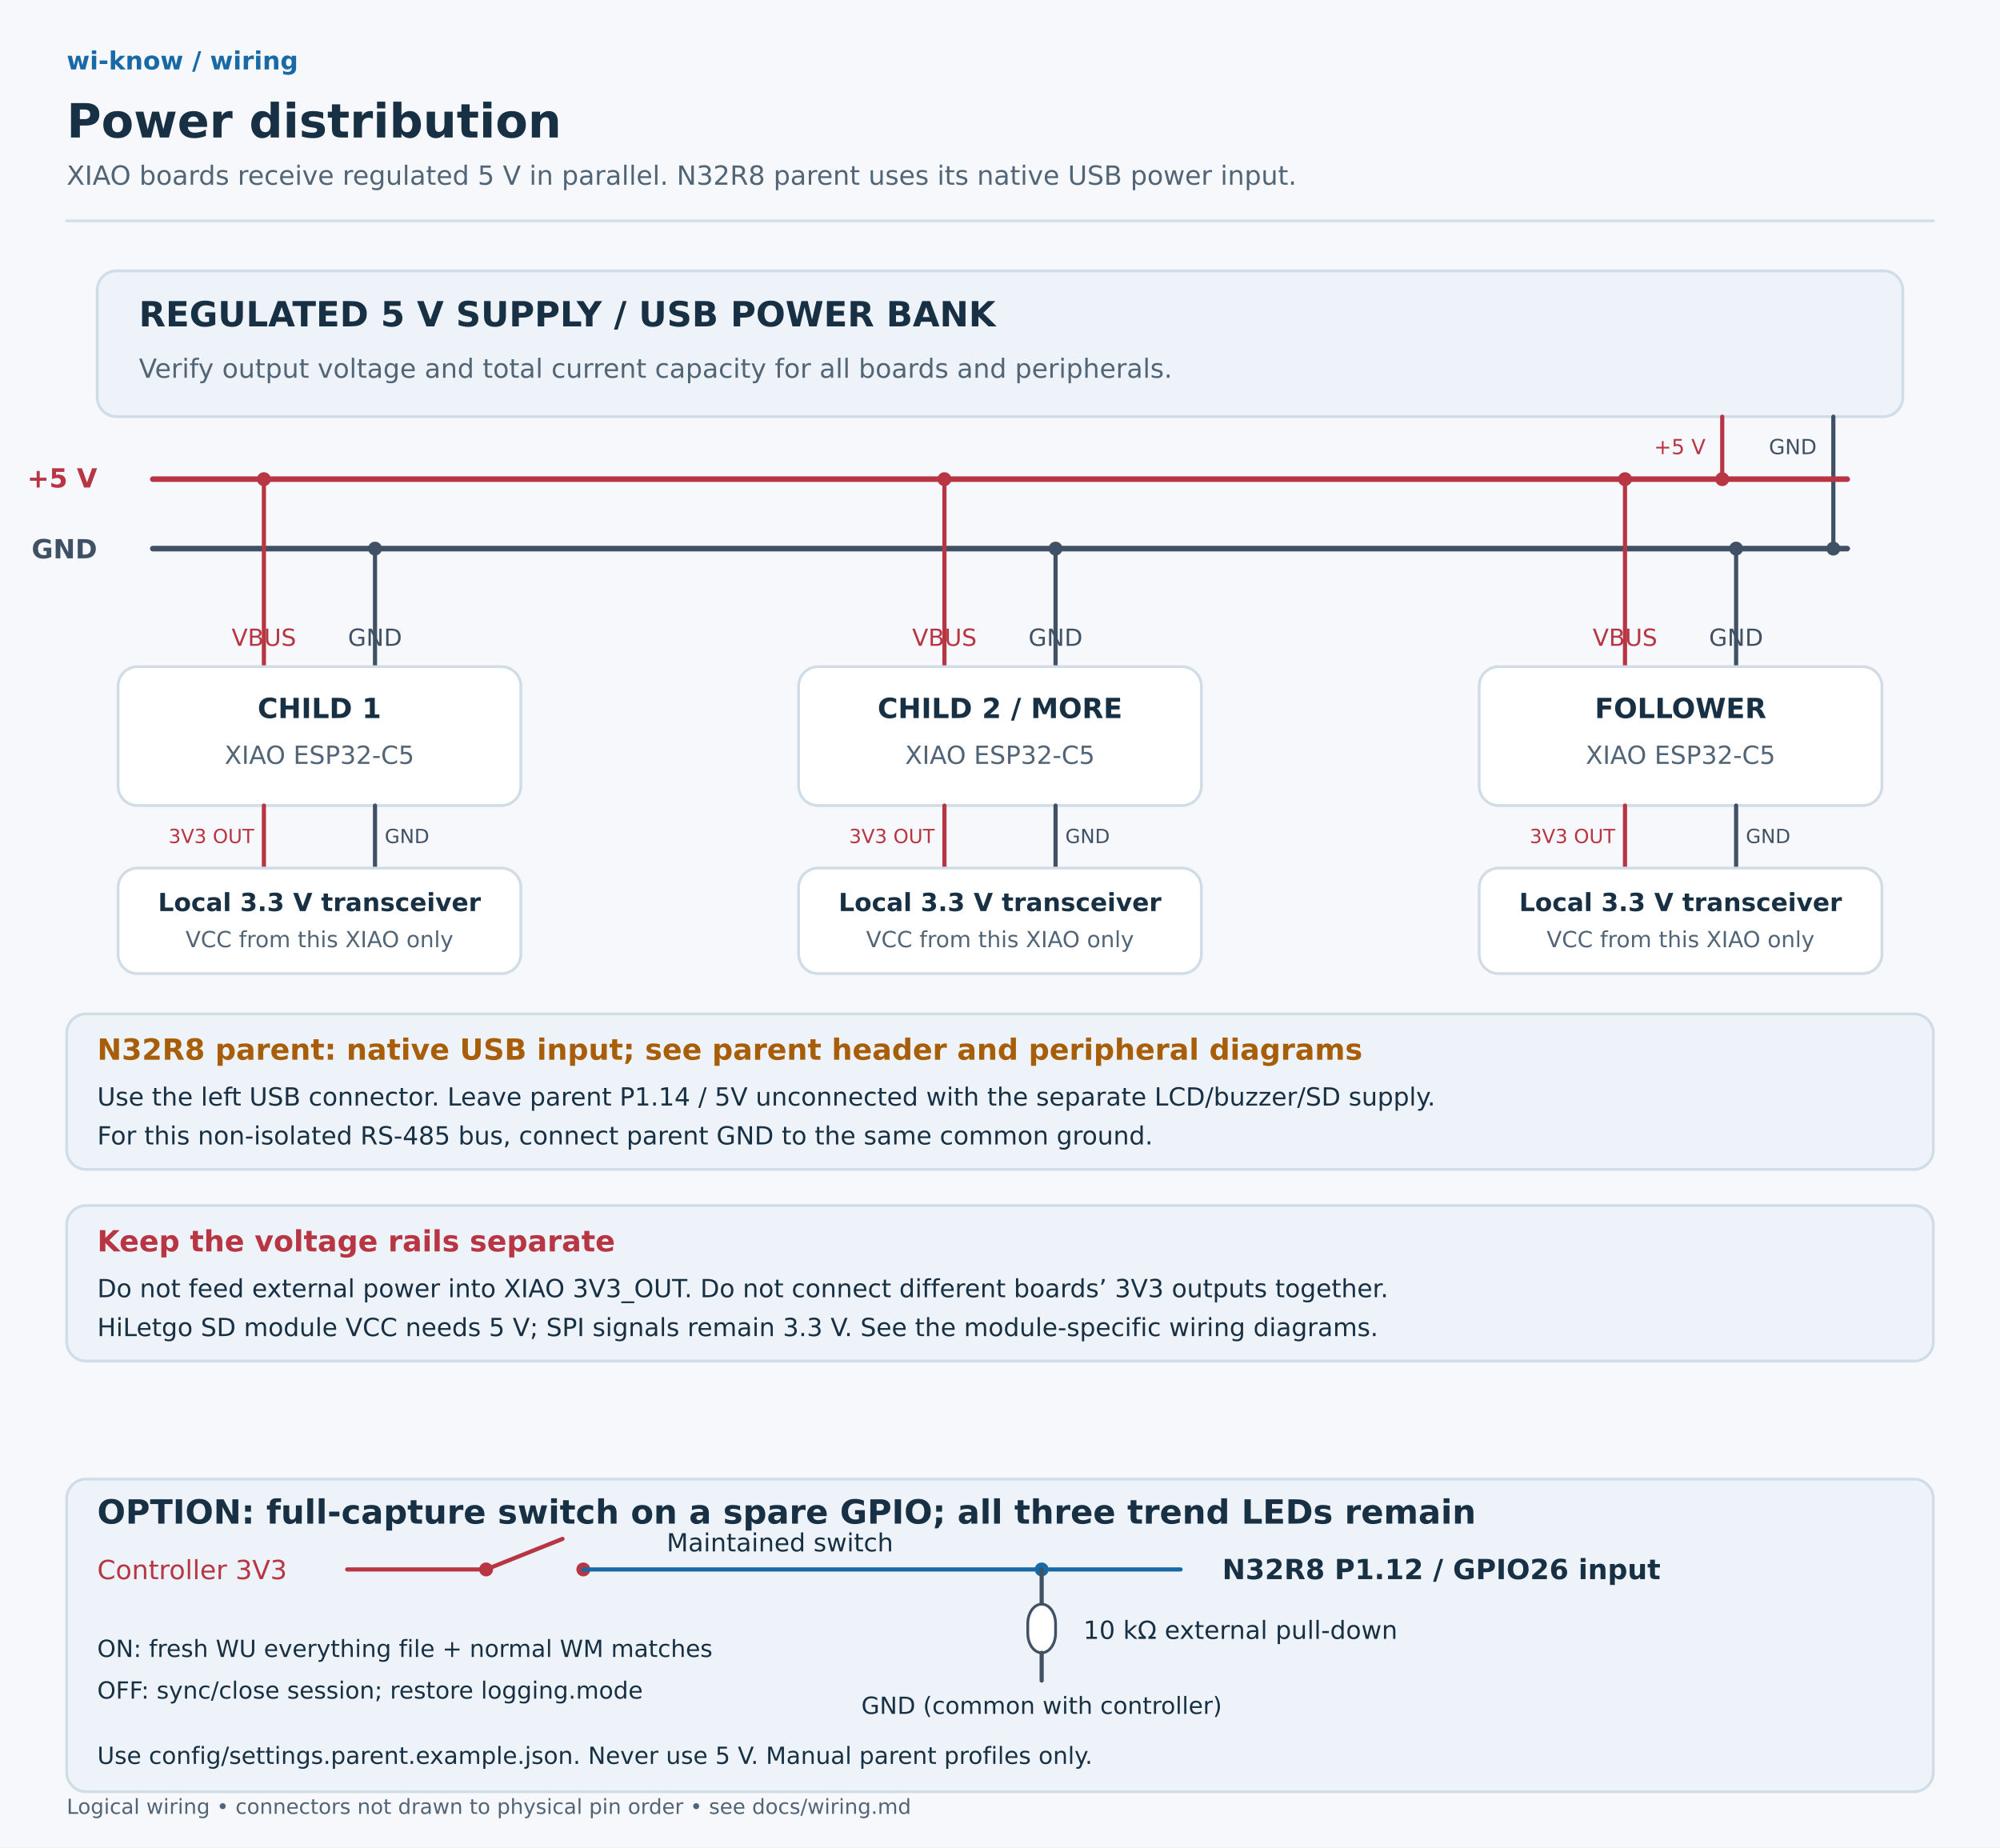
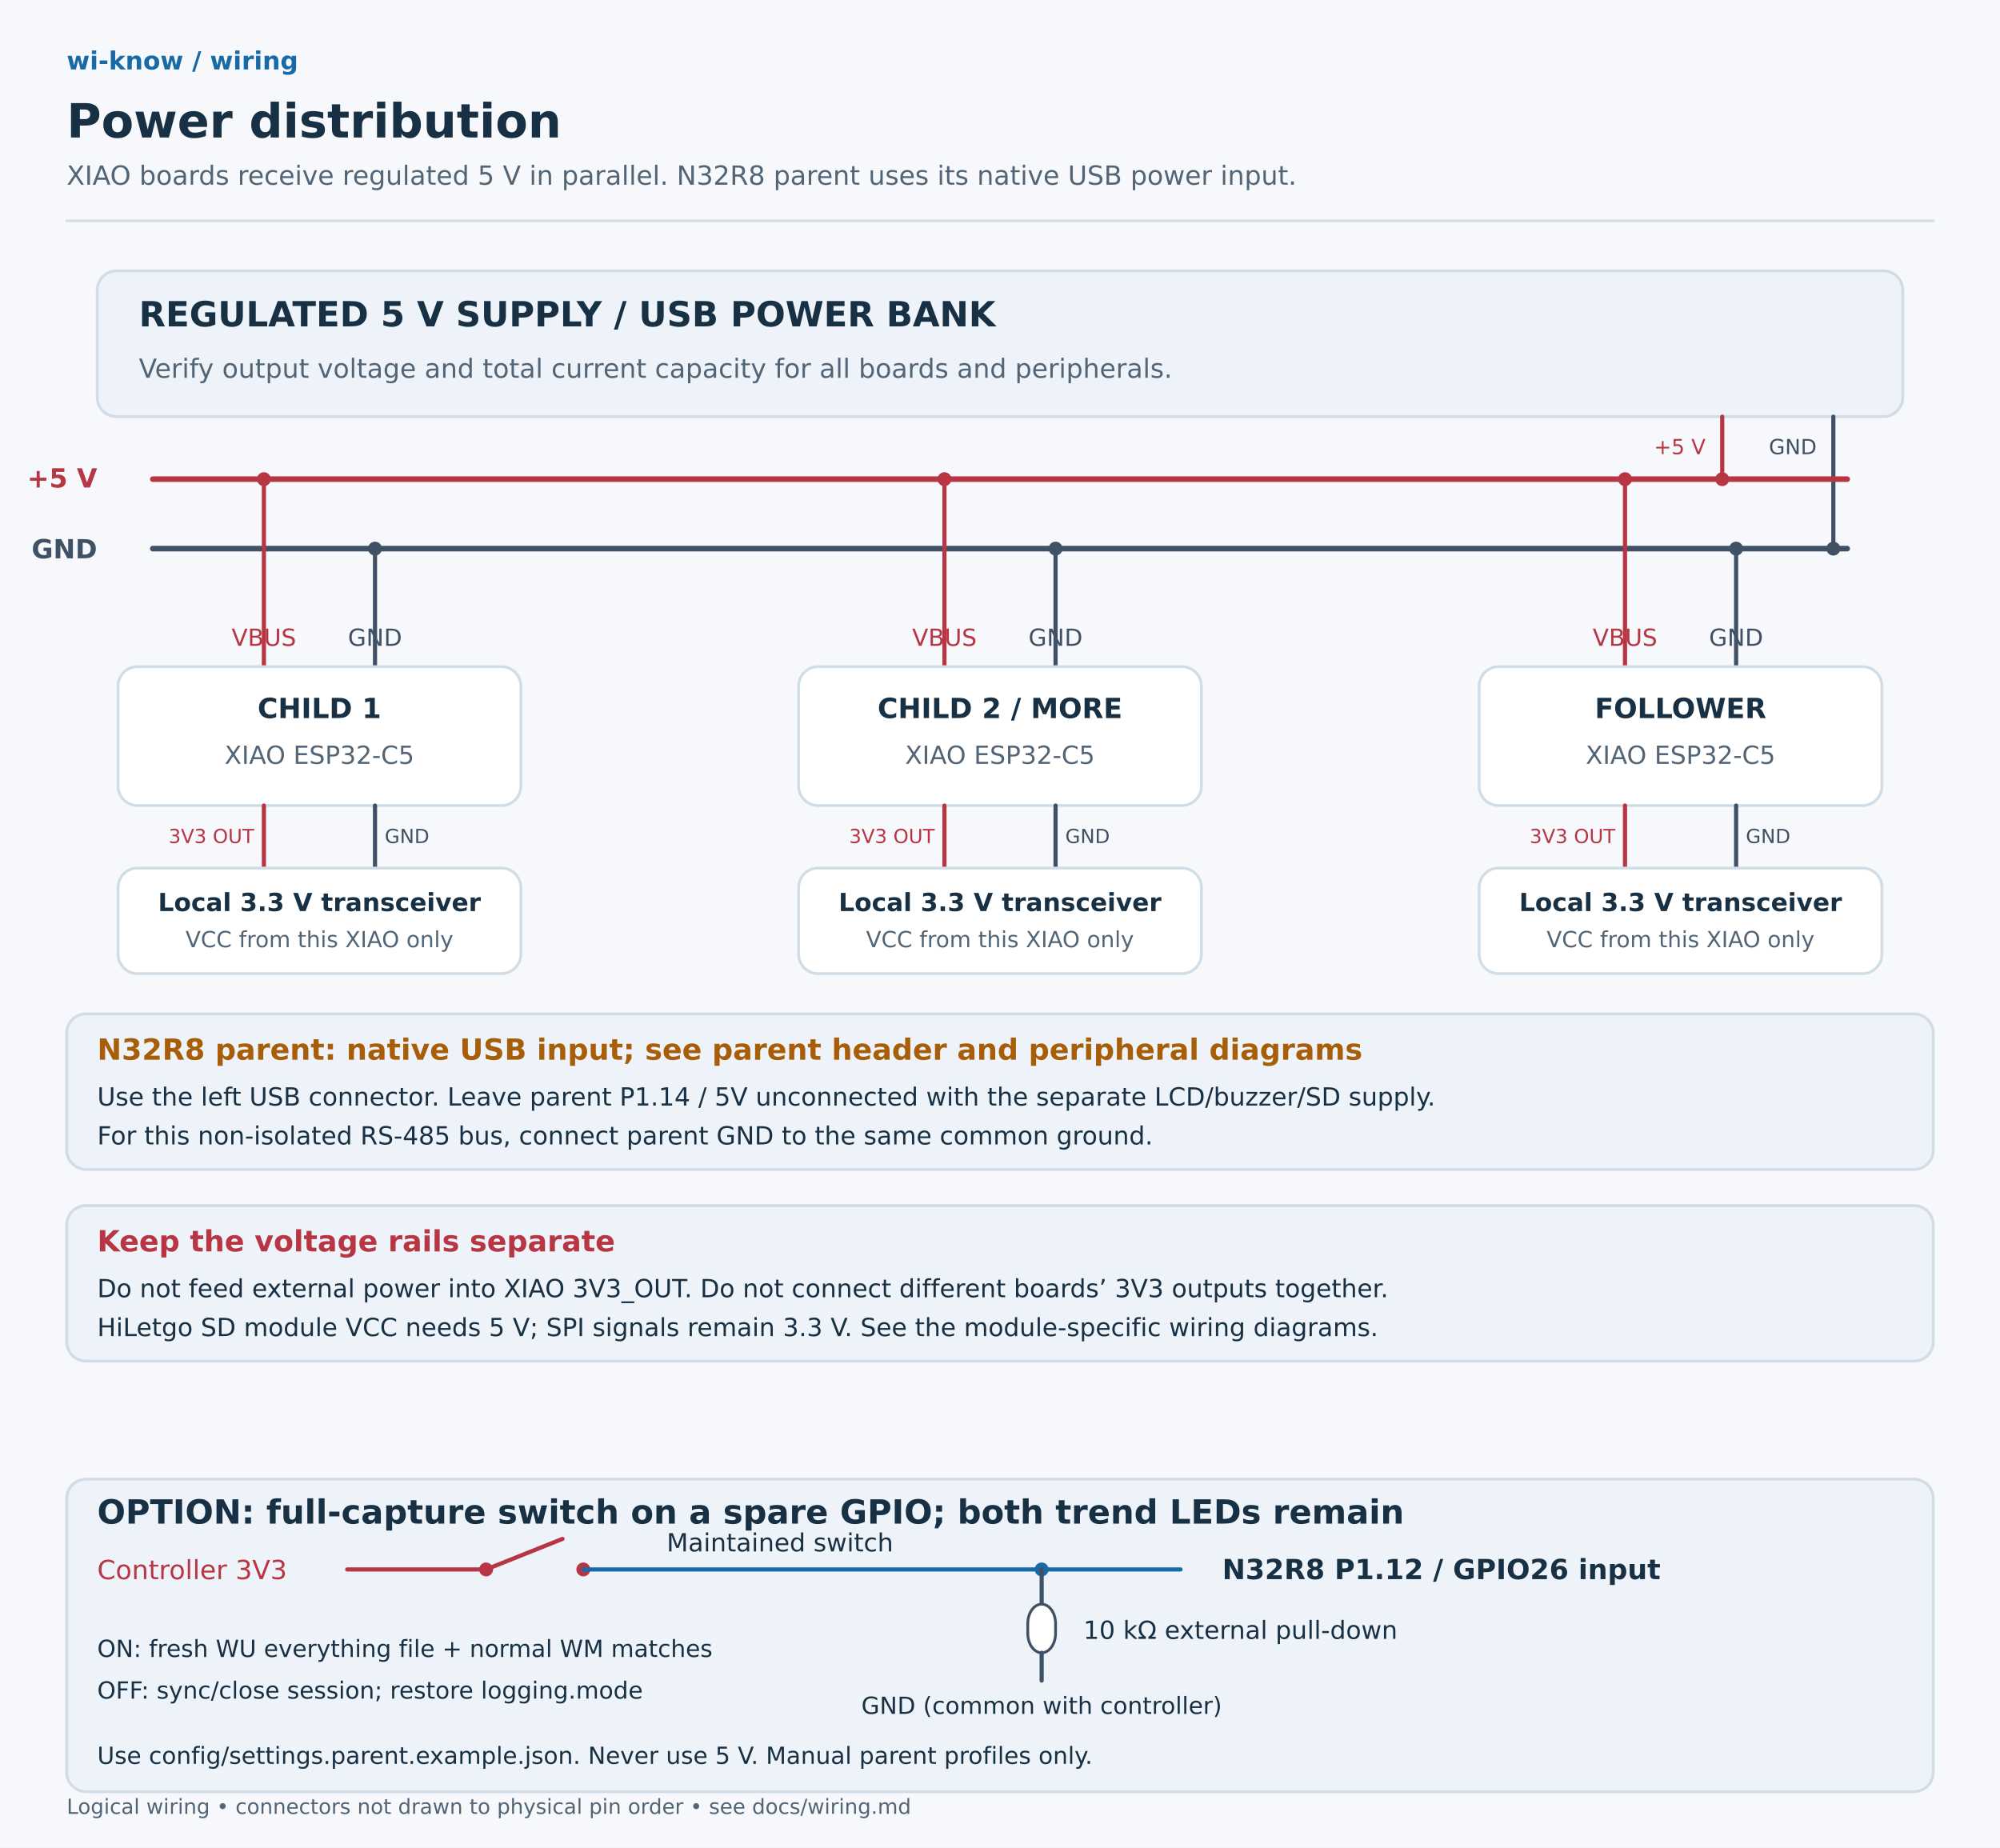
<svg xmlns="http://www.w3.org/2000/svg" width="1440" height="1330" viewBox="0 0 1440 1330" role="img" aria-labelledby="title description">
  <defs>
    <marker id="arrow-blue" markerWidth="8" markerHeight="8" refX="6" refY="3" orient="auto-start-reverse">
      <path d="M0,0 L0,6 L6,3 z" fill="#176aa5" />
    </marker>
  </defs>
  <rect width="1440" height="1330" fill="#f6f8fb" />
  <text x="48" y="50" fill="#176aa5" font-family="DejaVu Sans, Noto Sans, sans-serif" font-size="18" font-weight="700" text-anchor="start">wi-know / wiring</text>
  <text x="48" y="99" fill="#183044" font-family="DejaVu Sans, Noto Sans, sans-serif" font-size="34" font-weight="700" text-anchor="start">Power distribution</text>
  <text x="48" y="133" fill="#526577" font-family="DejaVu Sans, Noto Sans, sans-serif" font-size="19" font-weight="400" text-anchor="start">XIAO boards receive regulated 5 V in parallel. N32R8 parent uses its native USB power input.</text>
  <polyline points="48,159 1392,159" fill="none" stroke="#d5dfe8" stroke-width="2" stroke-linejoin="round" stroke-linecap="round" />
  <rect x="70" y="195" width="1300" height="105" rx="14" fill="#edf3f8" stroke="#d0dce6" stroke-width="2" />
  <text x="100" y="235" fill="#183044" font-family="DejaVu Sans, Noto Sans, sans-serif" font-size="25" font-weight="700" text-anchor="start">REGULATED 5 V SUPPLY / USB POWER BANK</text>
  <text x="100" y="272" fill="#526577" font-family="DejaVu Sans, Noto Sans, sans-serif" font-size="19" font-weight="400" text-anchor="start">Verify output voltage and total current capacity for all boards and peripherals.</text>
  <polyline points="1240,300 1240,345" fill="none" stroke="#b83543" stroke-width="3" stroke-linejoin="round" stroke-linecap="round" />
  <polyline points="1320,300 1320,395" fill="none" stroke="#405165" stroke-width="3" stroke-linejoin="round" stroke-linecap="round" />
  <text x="1228" y="327" fill="#b83543" font-family="DejaVu Sans, Noto Sans, sans-serif" font-size="15" font-weight="400" text-anchor="end">+5 V</text>
  <text x="1308" y="327" fill="#405165" font-family="DejaVu Sans, Noto Sans, sans-serif" font-size="15" font-weight="400" text-anchor="end">GND</text>
  <circle cx="1240" cy="345" r="5" fill="#b83543" />
  <circle cx="1320" cy="395" r="5" fill="#405165" />
  <polyline points="110,345 1330,345" fill="none" stroke="#b83543" stroke-width="4" stroke-linejoin="round" stroke-linecap="round" />
  <polyline points="110,395 1330,395" fill="none" stroke="#405165" stroke-width="4" stroke-linejoin="round" stroke-linecap="round" />
  <text x="70" y="351" fill="#b83543" font-family="DejaVu Sans, Noto Sans, sans-serif" font-size="19" font-weight="700" text-anchor="end">+5 V</text>
  <text x="70" y="402" fill="#405165" font-family="DejaVu Sans, Noto Sans, sans-serif" font-size="19" font-weight="700" text-anchor="end">GND</text>
  <polyline points="190,345 190,480" fill="none" stroke="#b83543" stroke-width="3" stroke-linejoin="round" stroke-linecap="round" />
  <polyline points="270,395 270,480" fill="none" stroke="#405165" stroke-width="3" stroke-linejoin="round" stroke-linecap="round" />
  <circle cx="190" cy="345" r="5" fill="#b83543" />
  <circle cx="270" cy="395" r="5" fill="#405165" />
  <text x="190" y="465" fill="#b83543" font-family="DejaVu Sans, Noto Sans, sans-serif" font-size="17" font-weight="400" text-anchor="middle">VBUS</text>
  <text x="270" y="465" fill="#405165" font-family="DejaVu Sans, Noto Sans, sans-serif" font-size="17" font-weight="400" text-anchor="middle">GND</text>
  <rect x="85" y="480" width="290" height="100" rx="14" fill="white" stroke="#d0dce6" stroke-width="2" />
  <text x="230" y="517" fill="#183044" font-family="DejaVu Sans, Noto Sans, sans-serif" font-size="20" font-weight="700" text-anchor="middle">CHILD 1</text>
  <text x="230" y="550" fill="#526577" font-family="DejaVu Sans, Noto Sans, sans-serif" font-size="18" font-weight="400" text-anchor="middle">XIAO ESP32-C5</text>
  <polyline points="190,580 190,625" fill="none" stroke="#b83543" stroke-width="3" stroke-linejoin="round" stroke-linecap="round" />
  <polyline points="270,580 270,625" fill="none" stroke="#405165" stroke-width="3" stroke-linejoin="round" stroke-linecap="round" />
  <text x="183" y="607" fill="#b83543" font-family="DejaVu Sans, Noto Sans, sans-serif" font-size="14" font-weight="400" text-anchor="end">3V3 OUT</text>
  <text x="277" y="607" fill="#405165" font-family="DejaVu Sans, Noto Sans, sans-serif" font-size="14" font-weight="400" text-anchor="start">GND</text>
  <rect x="85" y="625" width="290" height="76" rx="14" fill="white" stroke="#d0dce6" stroke-width="2" />
  <text x="230" y="656" fill="#183044" font-family="DejaVu Sans, Noto Sans, sans-serif" font-size="18" font-weight="700" text-anchor="middle">Local 3.3 V transceiver</text>
  <text x="230" y="682" fill="#526577" font-family="DejaVu Sans, Noto Sans, sans-serif" font-size="16" font-weight="400" text-anchor="middle">VCC from this XIAO only</text>
  <polyline points="680,345 680,480" fill="none" stroke="#b83543" stroke-width="3" stroke-linejoin="round" stroke-linecap="round" />
  <polyline points="760,395 760,480" fill="none" stroke="#405165" stroke-width="3" stroke-linejoin="round" stroke-linecap="round" />
  <circle cx="680" cy="345" r="5" fill="#b83543" />
  <circle cx="760" cy="395" r="5" fill="#405165" />
  <text x="680" y="465" fill="#b83543" font-family="DejaVu Sans, Noto Sans, sans-serif" font-size="17" font-weight="400" text-anchor="middle">VBUS</text>
  <text x="760" y="465" fill="#405165" font-family="DejaVu Sans, Noto Sans, sans-serif" font-size="17" font-weight="400" text-anchor="middle">GND</text>
  <rect x="575" y="480" width="290" height="100" rx="14" fill="white" stroke="#d0dce6" stroke-width="2" />
  <text x="720" y="517" fill="#183044" font-family="DejaVu Sans, Noto Sans, sans-serif" font-size="20" font-weight="700" text-anchor="middle">CHILD 2 / MORE</text>
  <text x="720" y="550" fill="#526577" font-family="DejaVu Sans, Noto Sans, sans-serif" font-size="18" font-weight="400" text-anchor="middle">XIAO ESP32-C5</text>
  <polyline points="680,580 680,625" fill="none" stroke="#b83543" stroke-width="3" stroke-linejoin="round" stroke-linecap="round" />
  <polyline points="760,580 760,625" fill="none" stroke="#405165" stroke-width="3" stroke-linejoin="round" stroke-linecap="round" />
  <text x="673" y="607" fill="#b83543" font-family="DejaVu Sans, Noto Sans, sans-serif" font-size="14" font-weight="400" text-anchor="end">3V3 OUT</text>
  <text x="767" y="607" fill="#405165" font-family="DejaVu Sans, Noto Sans, sans-serif" font-size="14" font-weight="400" text-anchor="start">GND</text>
  <rect x="575" y="625" width="290" height="76" rx="14" fill="white" stroke="#d0dce6" stroke-width="2" />
  <text x="720" y="656" fill="#183044" font-family="DejaVu Sans, Noto Sans, sans-serif" font-size="18" font-weight="700" text-anchor="middle">Local 3.3 V transceiver</text>
  <text x="720" y="682" fill="#526577" font-family="DejaVu Sans, Noto Sans, sans-serif" font-size="16" font-weight="400" text-anchor="middle">VCC from this XIAO only</text>
  <polyline points="1170,345 1170,480" fill="none" stroke="#b83543" stroke-width="3" stroke-linejoin="round" stroke-linecap="round" />
  <polyline points="1250,395 1250,480" fill="none" stroke="#405165" stroke-width="3" stroke-linejoin="round" stroke-linecap="round" />
  <circle cx="1170" cy="345" r="5" fill="#b83543" />
  <circle cx="1250" cy="395" r="5" fill="#405165" />
  <text x="1170" y="465" fill="#b83543" font-family="DejaVu Sans, Noto Sans, sans-serif" font-size="17" font-weight="400" text-anchor="middle">VBUS</text>
  <text x="1250" y="465" fill="#405165" font-family="DejaVu Sans, Noto Sans, sans-serif" font-size="17" font-weight="400" text-anchor="middle">GND</text>
  <rect x="1065" y="480" width="290" height="100" rx="14" fill="white" stroke="#d0dce6" stroke-width="2" />
  <text x="1210" y="517" fill="#183044" font-family="DejaVu Sans, Noto Sans, sans-serif" font-size="20" font-weight="700" text-anchor="middle">FOLLOWER</text>
  <text x="1210" y="550" fill="#526577" font-family="DejaVu Sans, Noto Sans, sans-serif" font-size="18" font-weight="400" text-anchor="middle">XIAO ESP32-C5</text>
  <polyline points="1170,580 1170,625" fill="none" stroke="#b83543" stroke-width="3" stroke-linejoin="round" stroke-linecap="round" />
  <polyline points="1250,580 1250,625" fill="none" stroke="#405165" stroke-width="3" stroke-linejoin="round" stroke-linecap="round" />
  <text x="1163" y="607" fill="#b83543" font-family="DejaVu Sans, Noto Sans, sans-serif" font-size="14" font-weight="400" text-anchor="end">3V3 OUT</text>
  <text x="1257" y="607" fill="#405165" font-family="DejaVu Sans, Noto Sans, sans-serif" font-size="14" font-weight="400" text-anchor="start">GND</text>
  <rect x="1065" y="625" width="290" height="76" rx="14" fill="white" stroke="#d0dce6" stroke-width="2" />
  <text x="1210" y="656" fill="#183044" font-family="DejaVu Sans, Noto Sans, sans-serif" font-size="18" font-weight="700" text-anchor="middle">Local 3.3 V transceiver</text>
  <text x="1210" y="682" fill="#526577" font-family="DejaVu Sans, Noto Sans, sans-serif" font-size="16" font-weight="400" text-anchor="middle">VCC from this XIAO only</text>
  <rect x="48" y="730" width="1344" height="112" rx="14" fill="#edf3f8" stroke="#d0dce6" stroke-width="2" />
  <text x="70" y="763" fill="#a85e08" font-family="DejaVu Sans, Noto Sans, sans-serif" font-size="21" font-weight="700" text-anchor="start">N32R8 parent: native USB input; see parent header and peripheral diagrams</text>
  <text x="70" y="796" fill="#183044" font-family="DejaVu Sans, Noto Sans, sans-serif" font-size="18" font-weight="400" text-anchor="start">Use the left USB connector. Leave parent P1.14 / 5V unconnected with the separate LCD/buzzer/SD supply.</text>
  <text x="70" y="824" fill="#183044" font-family="DejaVu Sans, Noto Sans, sans-serif" font-size="18" font-weight="400" text-anchor="start">For this non-isolated RS-485 bus, connect parent GND to the same common ground.</text>
  <rect x="48" y="868" width="1344" height="112" rx="14" fill="#edf3f8" stroke="#d0dce6" stroke-width="2" />
  <text x="70" y="901" fill="#b83543" font-family="DejaVu Sans, Noto Sans, sans-serif" font-size="21" font-weight="700" text-anchor="start">Keep the voltage rails separate</text>
  <text x="70" y="934" fill="#183044" font-family="DejaVu Sans, Noto Sans, sans-serif" font-size="18" font-weight="400" text-anchor="start">Do not feed external power into XIAO 3V3_OUT. Do not connect different boards’ 3V3 outputs together.</text>
  <text x="70" y="962" fill="#183044" font-family="DejaVu Sans, Noto Sans, sans-serif" font-size="18" font-weight="400" text-anchor="start">HiLetgo SD module VCC needs 5 V; SPI signals remain 3.3 V. See the module-specific wiring diagrams.</text>
  <rect x="48" y="1065" width="1344" height="225" rx="14" fill="#edf3f8" stroke="#d0dce6" stroke-width="2" />
-   <text x="70" y="1097" fill="#183044" font-family="DejaVu Sans, Noto Sans, sans-serif" font-size="24" font-weight="700" text-anchor="start">OPTION: full-capture switch on a spare GPIO; all three trend LEDs remain</text>
+   <text x="70" y="1097" fill="#183044" font-family="DejaVu Sans, Noto Sans, sans-serif" font-size="24" font-weight="700" text-anchor="start">OPTION: full-capture switch on a spare GPIO; both trend LEDs remain</text>
  <text x="70" y="1137" fill="#b83543" font-family="DejaVu Sans, Noto Sans, sans-serif" font-size="19" font-weight="400" text-anchor="start">Controller 3V3</text>
  <polyline points="250,1130 350,1130" fill="none" stroke="#b83543" stroke-width="3" stroke-linejoin="round" stroke-linecap="round" />
  <circle cx="350" cy="1130" r="5" fill="#b83543" />
  <polyline points="350,1130 405,1108" fill="none" stroke="#b83543" stroke-width="3" stroke-linejoin="round" stroke-linecap="round" />
  <circle cx="420" cy="1130" r="5" fill="#b83543" />
  <polyline points="420,1130 850,1130" fill="none" stroke="#176aa5" stroke-width="3" stroke-linejoin="round" stroke-linecap="round" />
  <text x="480" y="1117" fill="#183044" font-family="DejaVu Sans, Noto Sans, sans-serif" font-size="18" font-weight="400" text-anchor="start">Maintained switch</text>
  <text x="880" y="1137" fill="#183044" font-family="DejaVu Sans, Noto Sans, sans-serif" font-size="20" font-weight="700" text-anchor="start">N32R8 P1.12 / GPIO26 input</text>
  <circle cx="750" cy="1130" r="5" fill="#176aa5" />
  <polyline points="750,1130 750,1155" fill="none" stroke="#405165" stroke-width="3" stroke-linejoin="round" stroke-linecap="round" />
  <rect x="740" y="1155" width="20" height="35" rx="14" fill="white" stroke="#405165" stroke-width="2" />
  <polyline points="750,1190 750,1210" fill="none" stroke="#405165" stroke-width="3" stroke-linejoin="round" stroke-linecap="round" />
  <text x="780" y="1180" fill="#183044" font-family="DejaVu Sans, Noto Sans, sans-serif" font-size="18" font-weight="400" text-anchor="start">10 kΩ external pull-down</text>
  <text x="750" y="1234" fill="#183044" font-family="DejaVu Sans, Noto Sans, sans-serif" font-size="17" font-weight="400" text-anchor="middle">GND (common with controller)</text>
  <text x="70" y="1193" fill="#183044" font-family="DejaVu Sans, Noto Sans, sans-serif" font-size="17" font-weight="400" text-anchor="start">ON: fresh WU everything file + normal WM matches</text>
  <text x="70" y="1223" fill="#183044" font-family="DejaVu Sans, Noto Sans, sans-serif" font-size="17" font-weight="400" text-anchor="start">OFF: sync/close session; restore logging.mode</text>
  <text x="70" y="1270" fill="#183044" font-family="DejaVu Sans, Noto Sans, sans-serif" font-size="17" font-weight="400" text-anchor="start">Use config/settings.parent.example.json. Never use 5 V. Manual parent profiles only.</text>
  <text x="48" y="1306" fill="#526577" font-family="DejaVu Sans, Noto Sans, sans-serif" font-size="15" font-weight="400" text-anchor="start">Logical wiring • connectors not drawn to physical pin order • see docs/wiring.md</text>
</svg>
